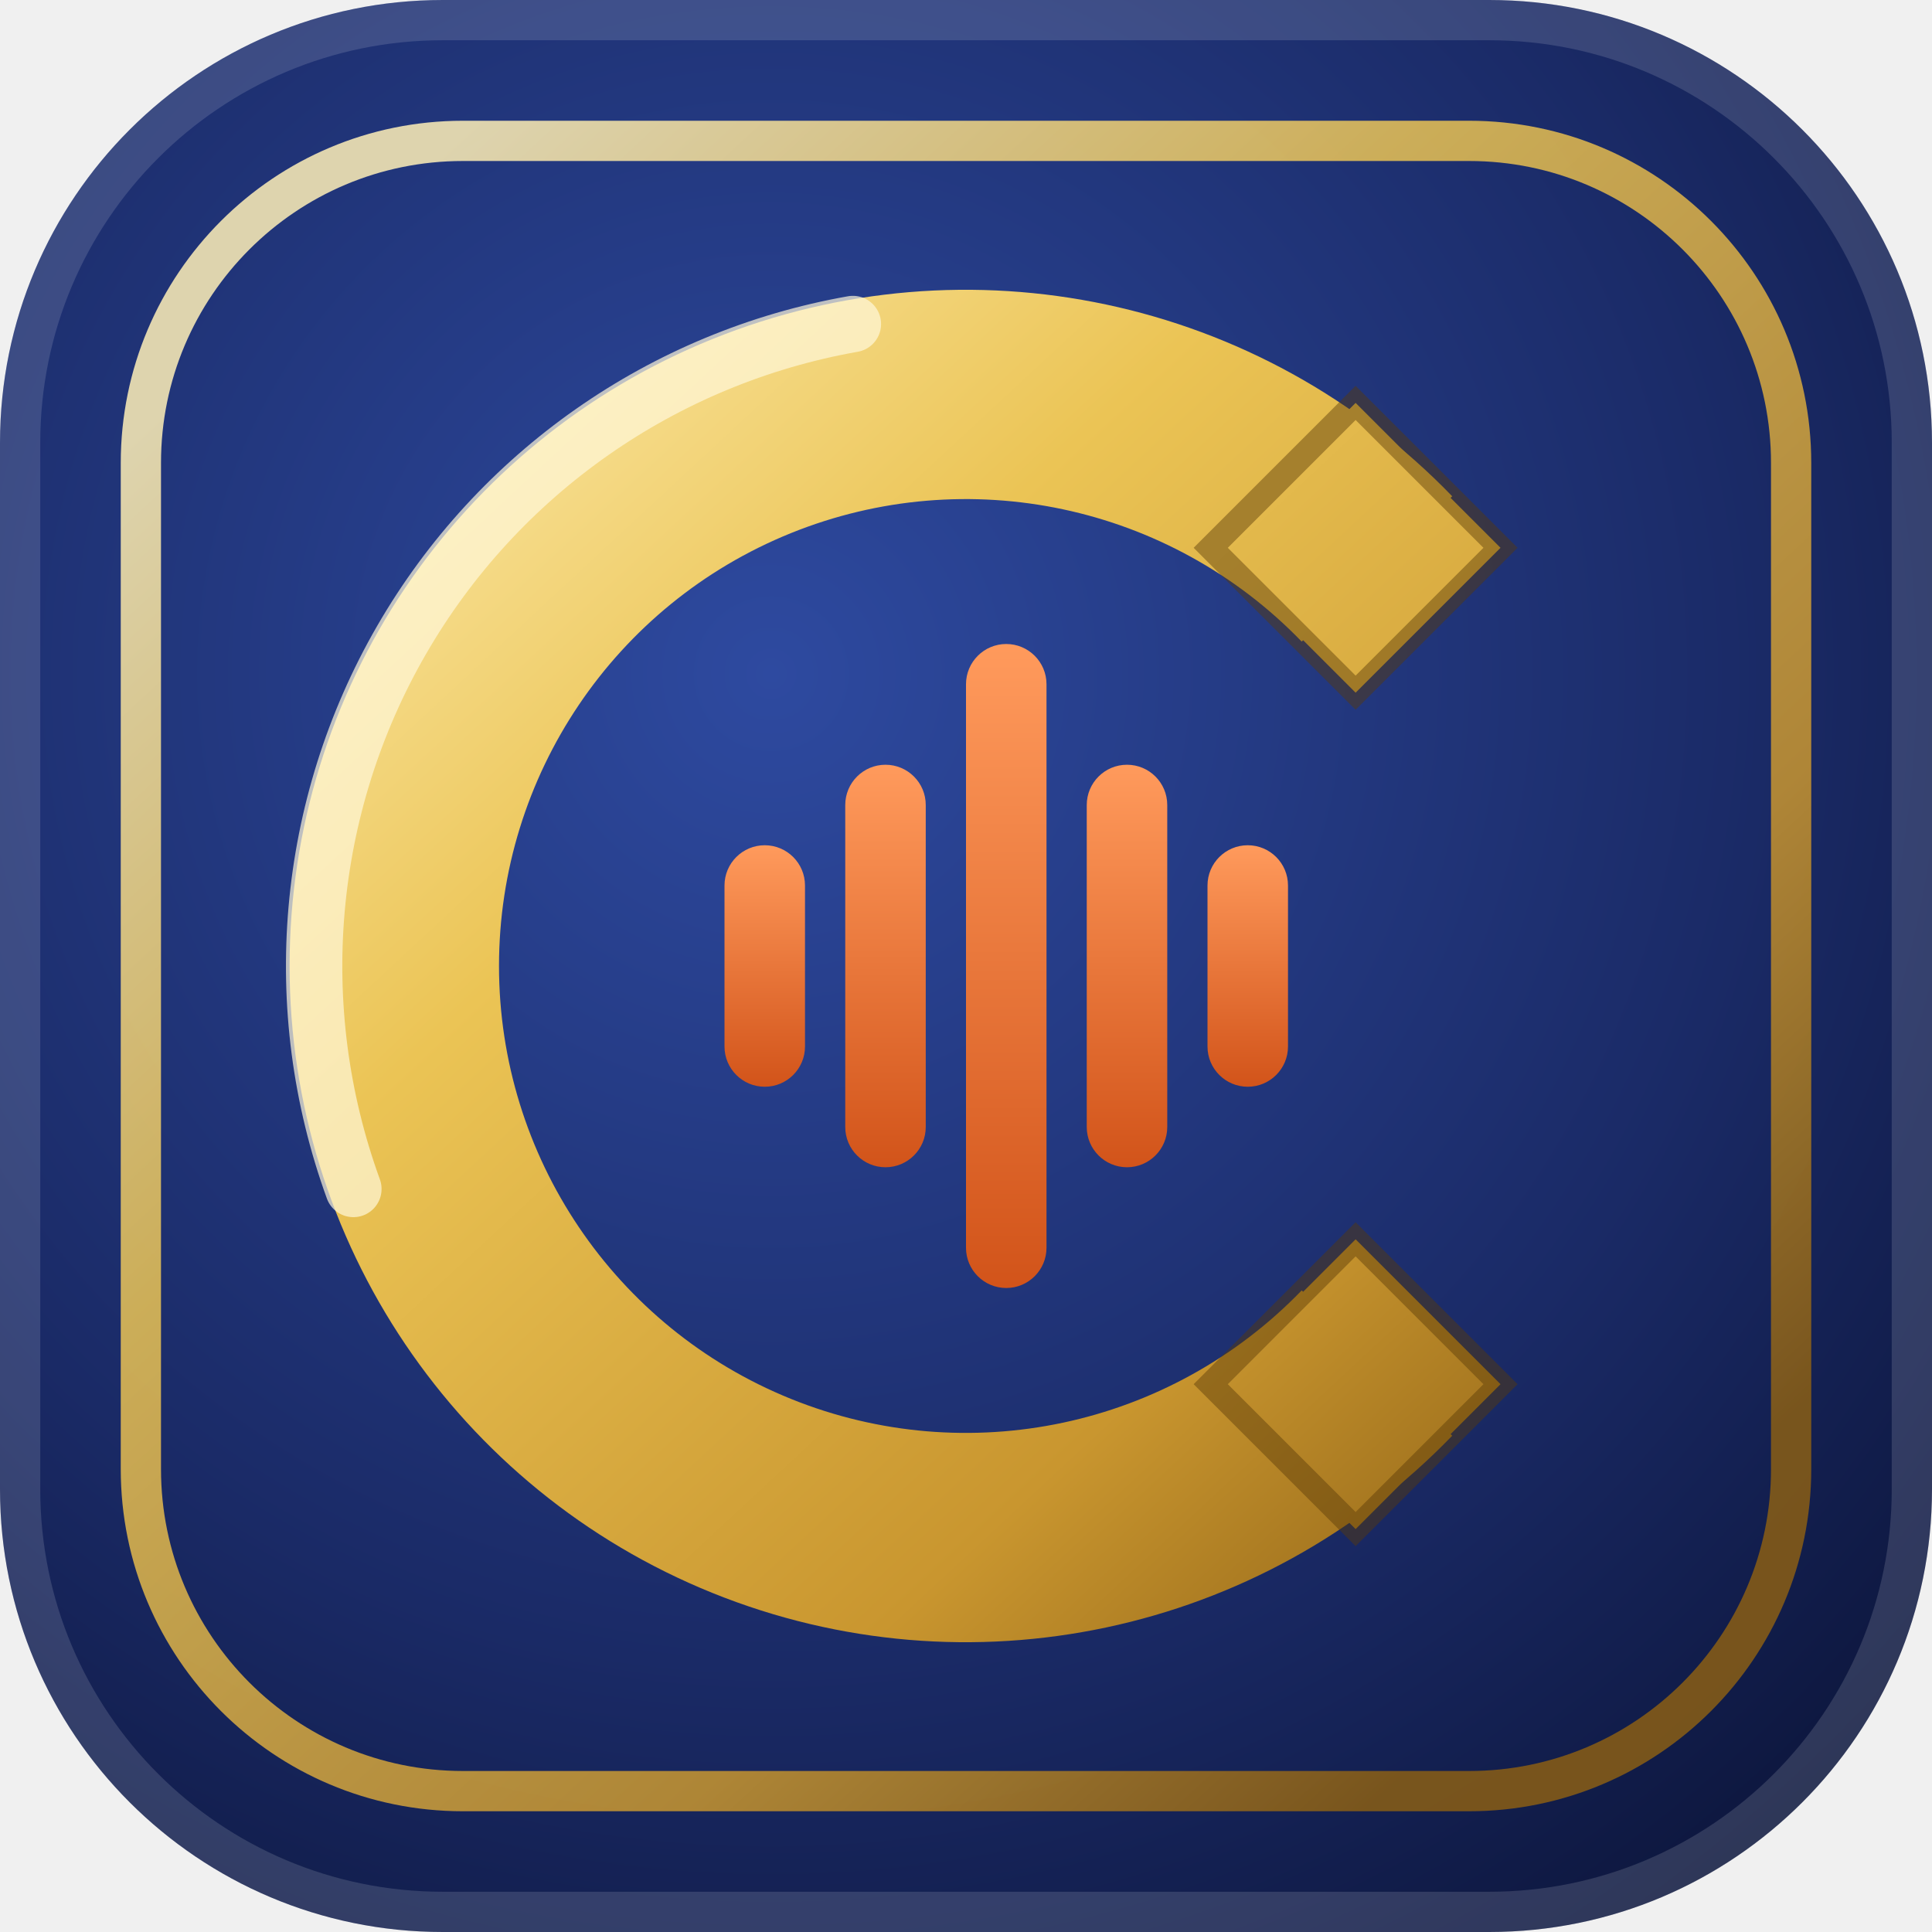
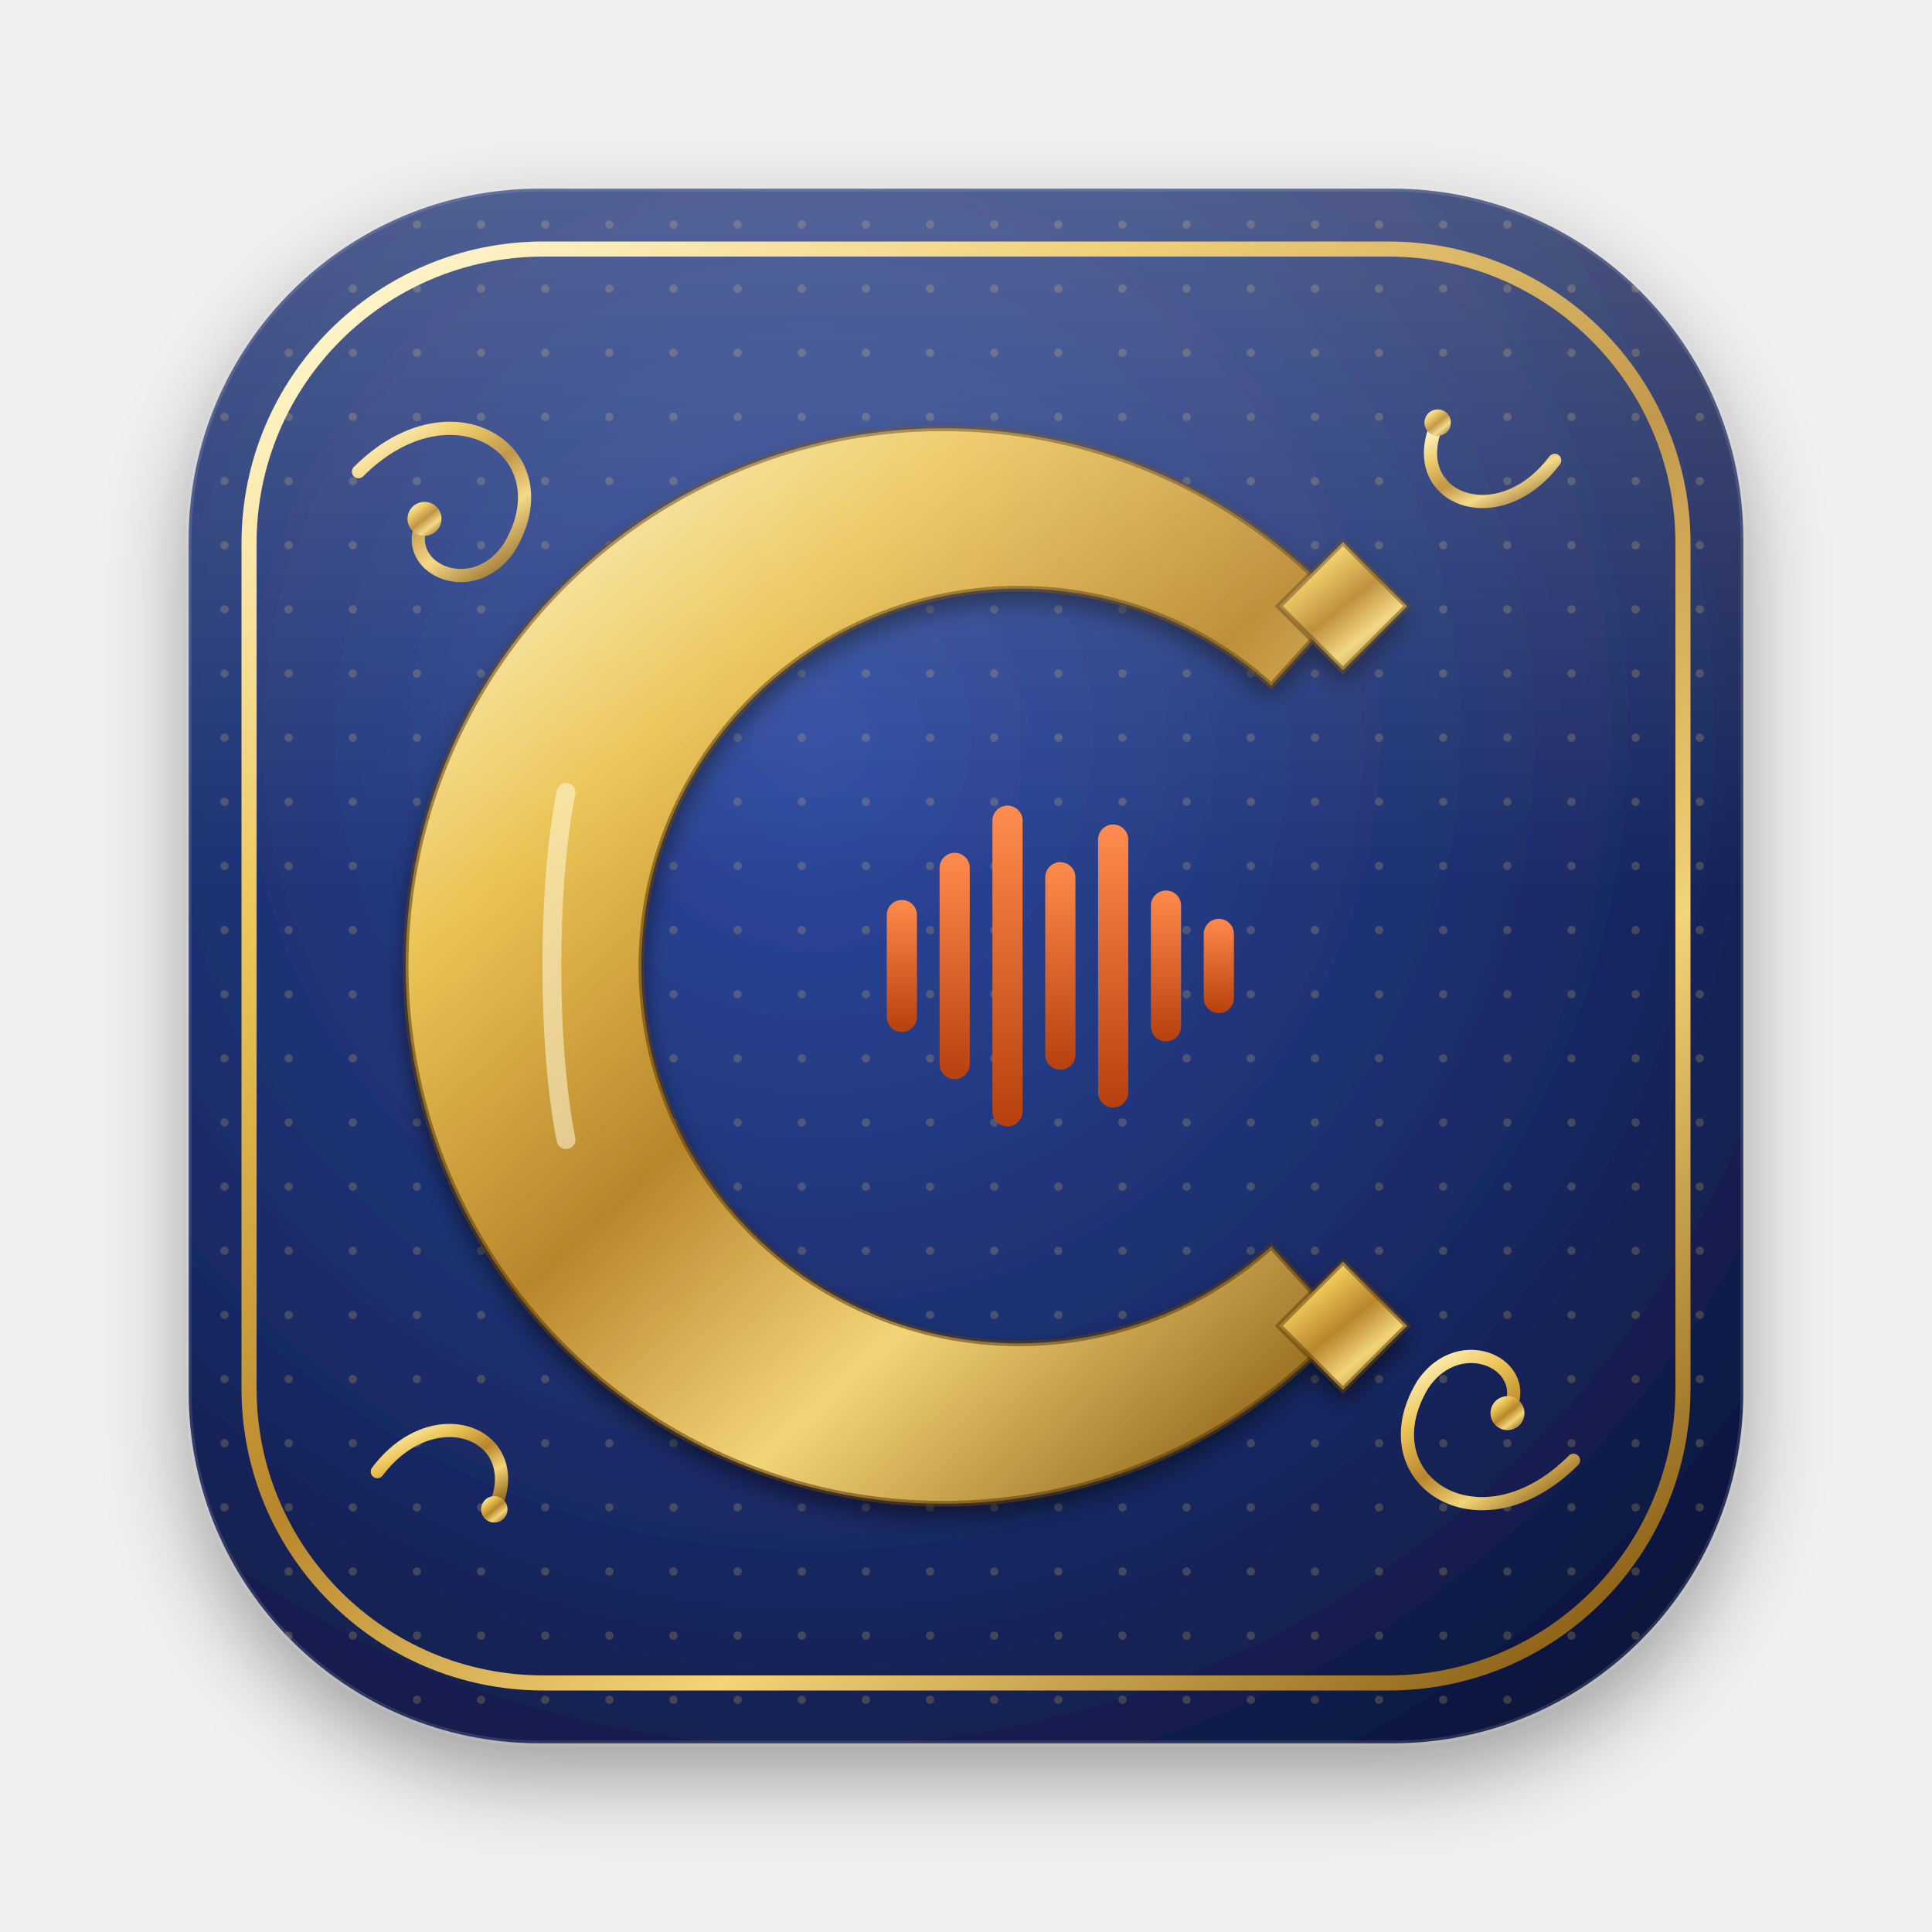
- <svg xmlns="http://www.w3.org/2000/svg" viewBox="0 0 48 48" width="48" height="48">
+ <svg xmlns="http://www.w3.org/2000/svg" viewBox="0 0 1024 1024" width="1024" height="1024">
  <defs>
-     <radialGradient id="mbg" cx="0.4" cy="0.35" r="0.85">
+     <filter id="sh" x="-20%" y="-20%" width="140%" height="140%">
+       <feDropShadow dx="0" dy="18" stdDeviation="22" flood-color="#000000" flood-opacity="0.35" data-role="neutral" />
+     </filter>
+     <linearGradient id="gloss" x1="0" y1="0" x2="0" y2="1">
+       <stop offset="0" stop-color="#ffffff" stop-opacity="0.22" data-role="neutral" />
+       <stop offset="0.45" stop-color="#ffffff" stop-opacity="0" data-role="neutral" />
+     </linearGradient>
+     <radialGradient id="lapis" cx="0.4" cy="0.35" r="0.85">
      <stop offset="0" stop-color="#2E4AA0" data-role="tile" />
      <stop offset="0.6" stop-color="#1A2A66" data-role="tile" />
      <stop offset="1" stop-color="#0A1234" data-role="tile" />
    </radialGradient>
-     <linearGradient id="mleaf" gradientUnits="userSpaceOnUse" x1="7.2" y1="7.2" x2="38.4" y2="40.8">
-       <stop offset="0" stop-color="#FFF0B8" data-role="wave" />
-       <stop offset="0.35" stop-color="#EBC455" data-role="wave" />
-       <stop offset="0.75" stop-color="#C9962F" data-role="wave" />
+     <linearGradient id="leaf" x1="0.1" y1="0" x2="0.9" y2="1">
+       <stop offset="0" stop-color="#FFF4C2" data-role="wave" />
+       <stop offset="0.25" stop-color="#EBC455" data-role="wave" />
+       <stop offset="0.5" stop-color="#B8862B" data-role="wave" />
+       <stop offset="0.72" stop-color="#F3D478" data-role="wave" />
      <stop offset="1" stop-color="#8A5E14" data-role="wave" />
    </linearGradient>
-     <linearGradient id="mverm" x1="0" y1="0" x2="0" y2="1">
-       <stop offset="0" stop-color="#FF9A5C" data-role="patina" />
-       <stop offset="1" stop-color="#D2541A" data-role="patina" />
+     <linearGradient id="verm" x1="0" y1="0" x2="0" y2="1">
+       <stop offset="0" stop-color="#FF8A4C" data-role="patina" />
+       <stop offset="1" stop-color="#B7410E" data-role="patina" />
    </linearGradient>
+     <pattern id="dots" width="34" height="34" patternUnits="userSpaceOnUse">
+       <circle cx="17" cy="17" r="2.2" fill="#E9C466" fill-opacity="0.22" data-role="wave" />
+     </pattern>
+     <filter id="emb" x="-10%" y="-10%" width="120%" height="120%">
+       <feDropShadow dx="0" dy="6" stdDeviation="6" flood-color="#000000" flood-opacity="0.5" data-role="neutral" />
+     </filter>
  </defs>
-   <rect width="48" height="48" rx="11" fill="url(#mbg)" />
-   <rect x="3.5" y="3.5" width="41.0" height="41.0" rx="8.0" fill="none" stroke="url(#mleaf)" stroke-width="1" stroke-opacity="0.85" />
-   <path d="M36.08,35.67 A16.80,16.80 0 1 1 36.08,12.33 L32.34,15.94 A11.60,11.60 0 1 0 32.34,32.06 Z" fill="url(#mleaf)" />
-   <path d="M8.78,29.54 A16.20,16.20 0 0 1 21.19,8.05" fill="none" stroke="#FFF8DA" stroke-opacity="0.7" stroke-width="1.4" stroke-linecap="round" data-role="neutral" />
-   <path d="M33.68,30.79 l3.60,3.60 l-3.60,3.60 l-3.60,-3.60 Z" fill="url(#mleaf)" stroke="#5A3A08" stroke-opacity="0.45" stroke-width="0.6" data-role="neutral" />
-   <path d="M33.68,10.01 l3.60,3.60 l-3.60,3.60 l-3.60,-3.60 Z" fill="url(#mleaf)" stroke="#5A3A08" stroke-opacity="0.45" stroke-width="0.6" data-role="neutral" />
-   <rect x="18" y="21" width="2" height="6" fill="url(#mverm)" rx="1" />
-   <rect x="21" y="19" width="2" height="10" fill="url(#mverm)" rx="1" />
-   <rect x="24" y="16" width="2" height="16" fill="url(#mverm)" rx="1" />
-   <rect x="27" y="19" width="2" height="10" fill="url(#mverm)" rx="1" />
-   <rect x="30" y="21" width="2" height="6" fill="url(#mverm)" rx="1" />
-   <rect x="0.5" y="0.5" width="47" height="47" rx="10.5" fill="none" stroke="#FFFFFF" stroke-opacity="0.14" stroke-width="1" data-role="neutral" />
+   <g filter="url(#sh)">
+     <rect x="100" y="100" width="824" height="824" rx="186" ry="186" fill="url(#lapis)" />
+   </g>
+   <rect x="100" y="100" width="824" height="824" rx="186" ry="186" fill="url(#dots)" />
+   <rect x="132" y="132" width="760" height="760" rx="156" fill="none" stroke="url(#leaf)" stroke-width="8" />
+   <g fill="none" stroke="url(#leaf)" stroke-width="7" stroke-linecap="round">
+     <path d="M190,250 C240,200 300,240 270,290 C250,320 210,300 225,275" />
+     <path d="M834,774 C784,824 724,784 754,734 C774,704 814,724 799,749" />
+     <path d="M200,780 C230,740 280,760 262,800" />
+     <path d="M824,244 C794,284 744,264 762,224" />
+   </g>
+   <g fill="url(#leaf)">
+     <circle cx="225" cy="275" r="9" />
+     <circle cx="799" cy="749" r="9" />
+     <circle cx="262" cy="800" r="7" />
+     <circle cx="762" cy="224" r="7" />
+   </g>
+   <g filter="url(#emb)">
+     <path d="M711.8,702.7 A285,285 0 1 1 711.8,321.3 L673.8,363.4 A200,200 0 1 0 673.8,660.6 Z" fill="url(#leaf)" />
+     <path d="M711.8,702.7 A285,285 0 1 1 711.8,321.3 L673.8,363.4 A200,200 0 1 0 673.8,660.6 Z" fill="none" stroke="#5A3A08" stroke-opacity="0.55" stroke-width="3" data-role="neutral" />
+     <path d="M711.8,287.3 l34,34 l-34,34 l-34,-34 Z" fill="url(#leaf)" stroke="#5A3A08" stroke-opacity="0.5" stroke-width="3" data-role="neutral" />
+     <path d="M711.8,668.7 l34,34 l-34,34 l-34,-34 Z" fill="url(#leaf)" stroke="#5A3A08" stroke-opacity="0.5" stroke-width="3" data-role="neutral" />
+   </g>
+   <path d="M300,420 C290,470 290,554 300,604" stroke="#FFF8DA" stroke-opacity="0.55" stroke-width="10" fill="none" stroke-linecap="round" data-role="neutral" />
+   <g fill="url(#verm)">
+     <rect x="470" y="477.0" width="16" height="70" rx="8" />
+     <rect x="498" y="452.0" width="16" height="120" rx="8" />
+     <rect x="526" y="427.0" width="16" height="170" rx="8" />
+     <rect x="554" y="457.0" width="16" height="110" rx="8" />
+     <rect x="582" y="437.0" width="16" height="150" rx="8" />
+     <rect x="610" y="472.0" width="16" height="80" rx="8" />
+     <rect x="638" y="487.0" width="16" height="50" rx="8" />
+   </g>
+   <rect x="100" y="100" width="824" height="824" rx="186" ry="186" fill="url(#gloss)" />
+   <rect x="100" y="100" width="824" height="824" rx="186" ry="186" fill="none" stroke="#ffffff" stroke-opacity="0.12" stroke-width="3" data-role="neutral" />
</svg>
